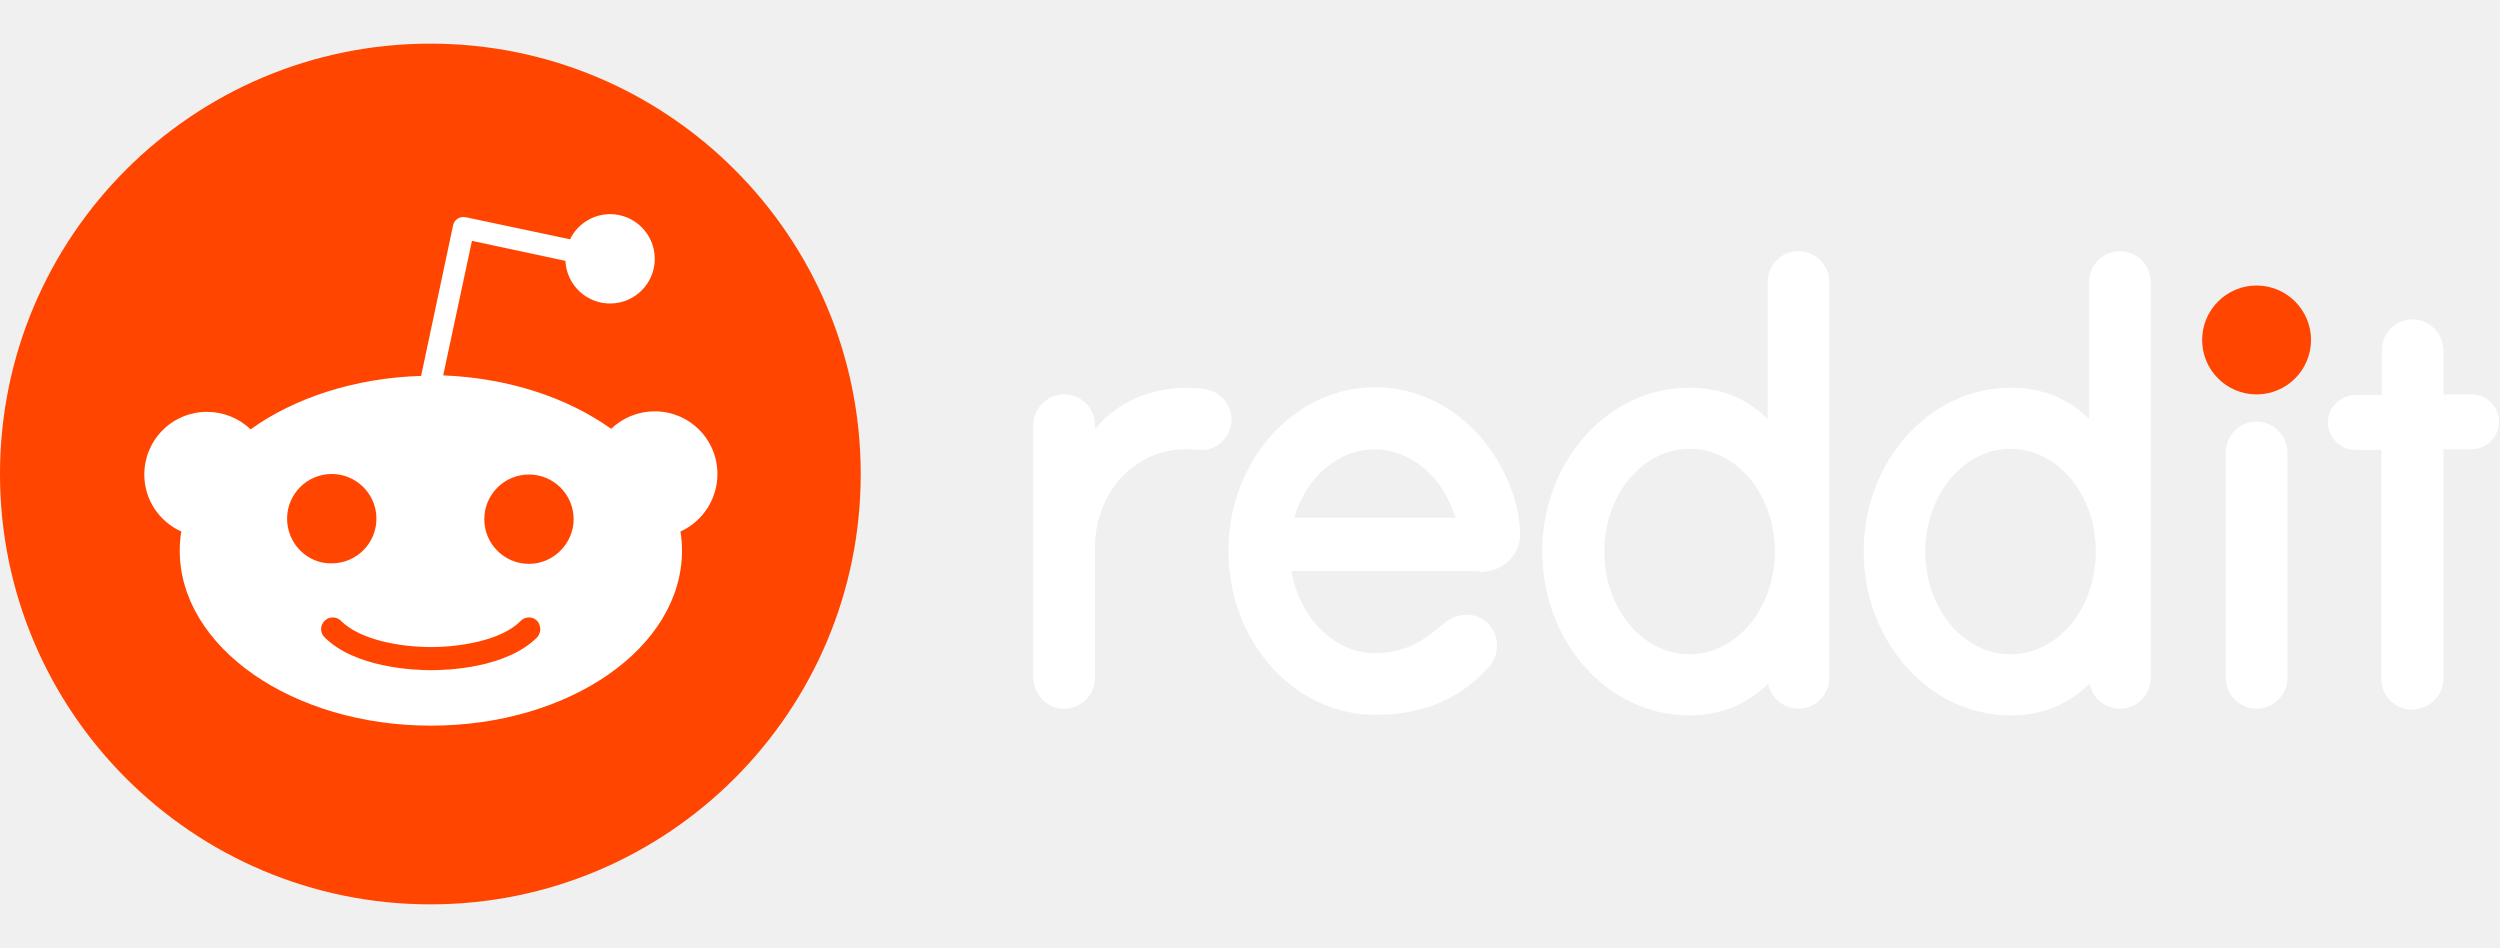
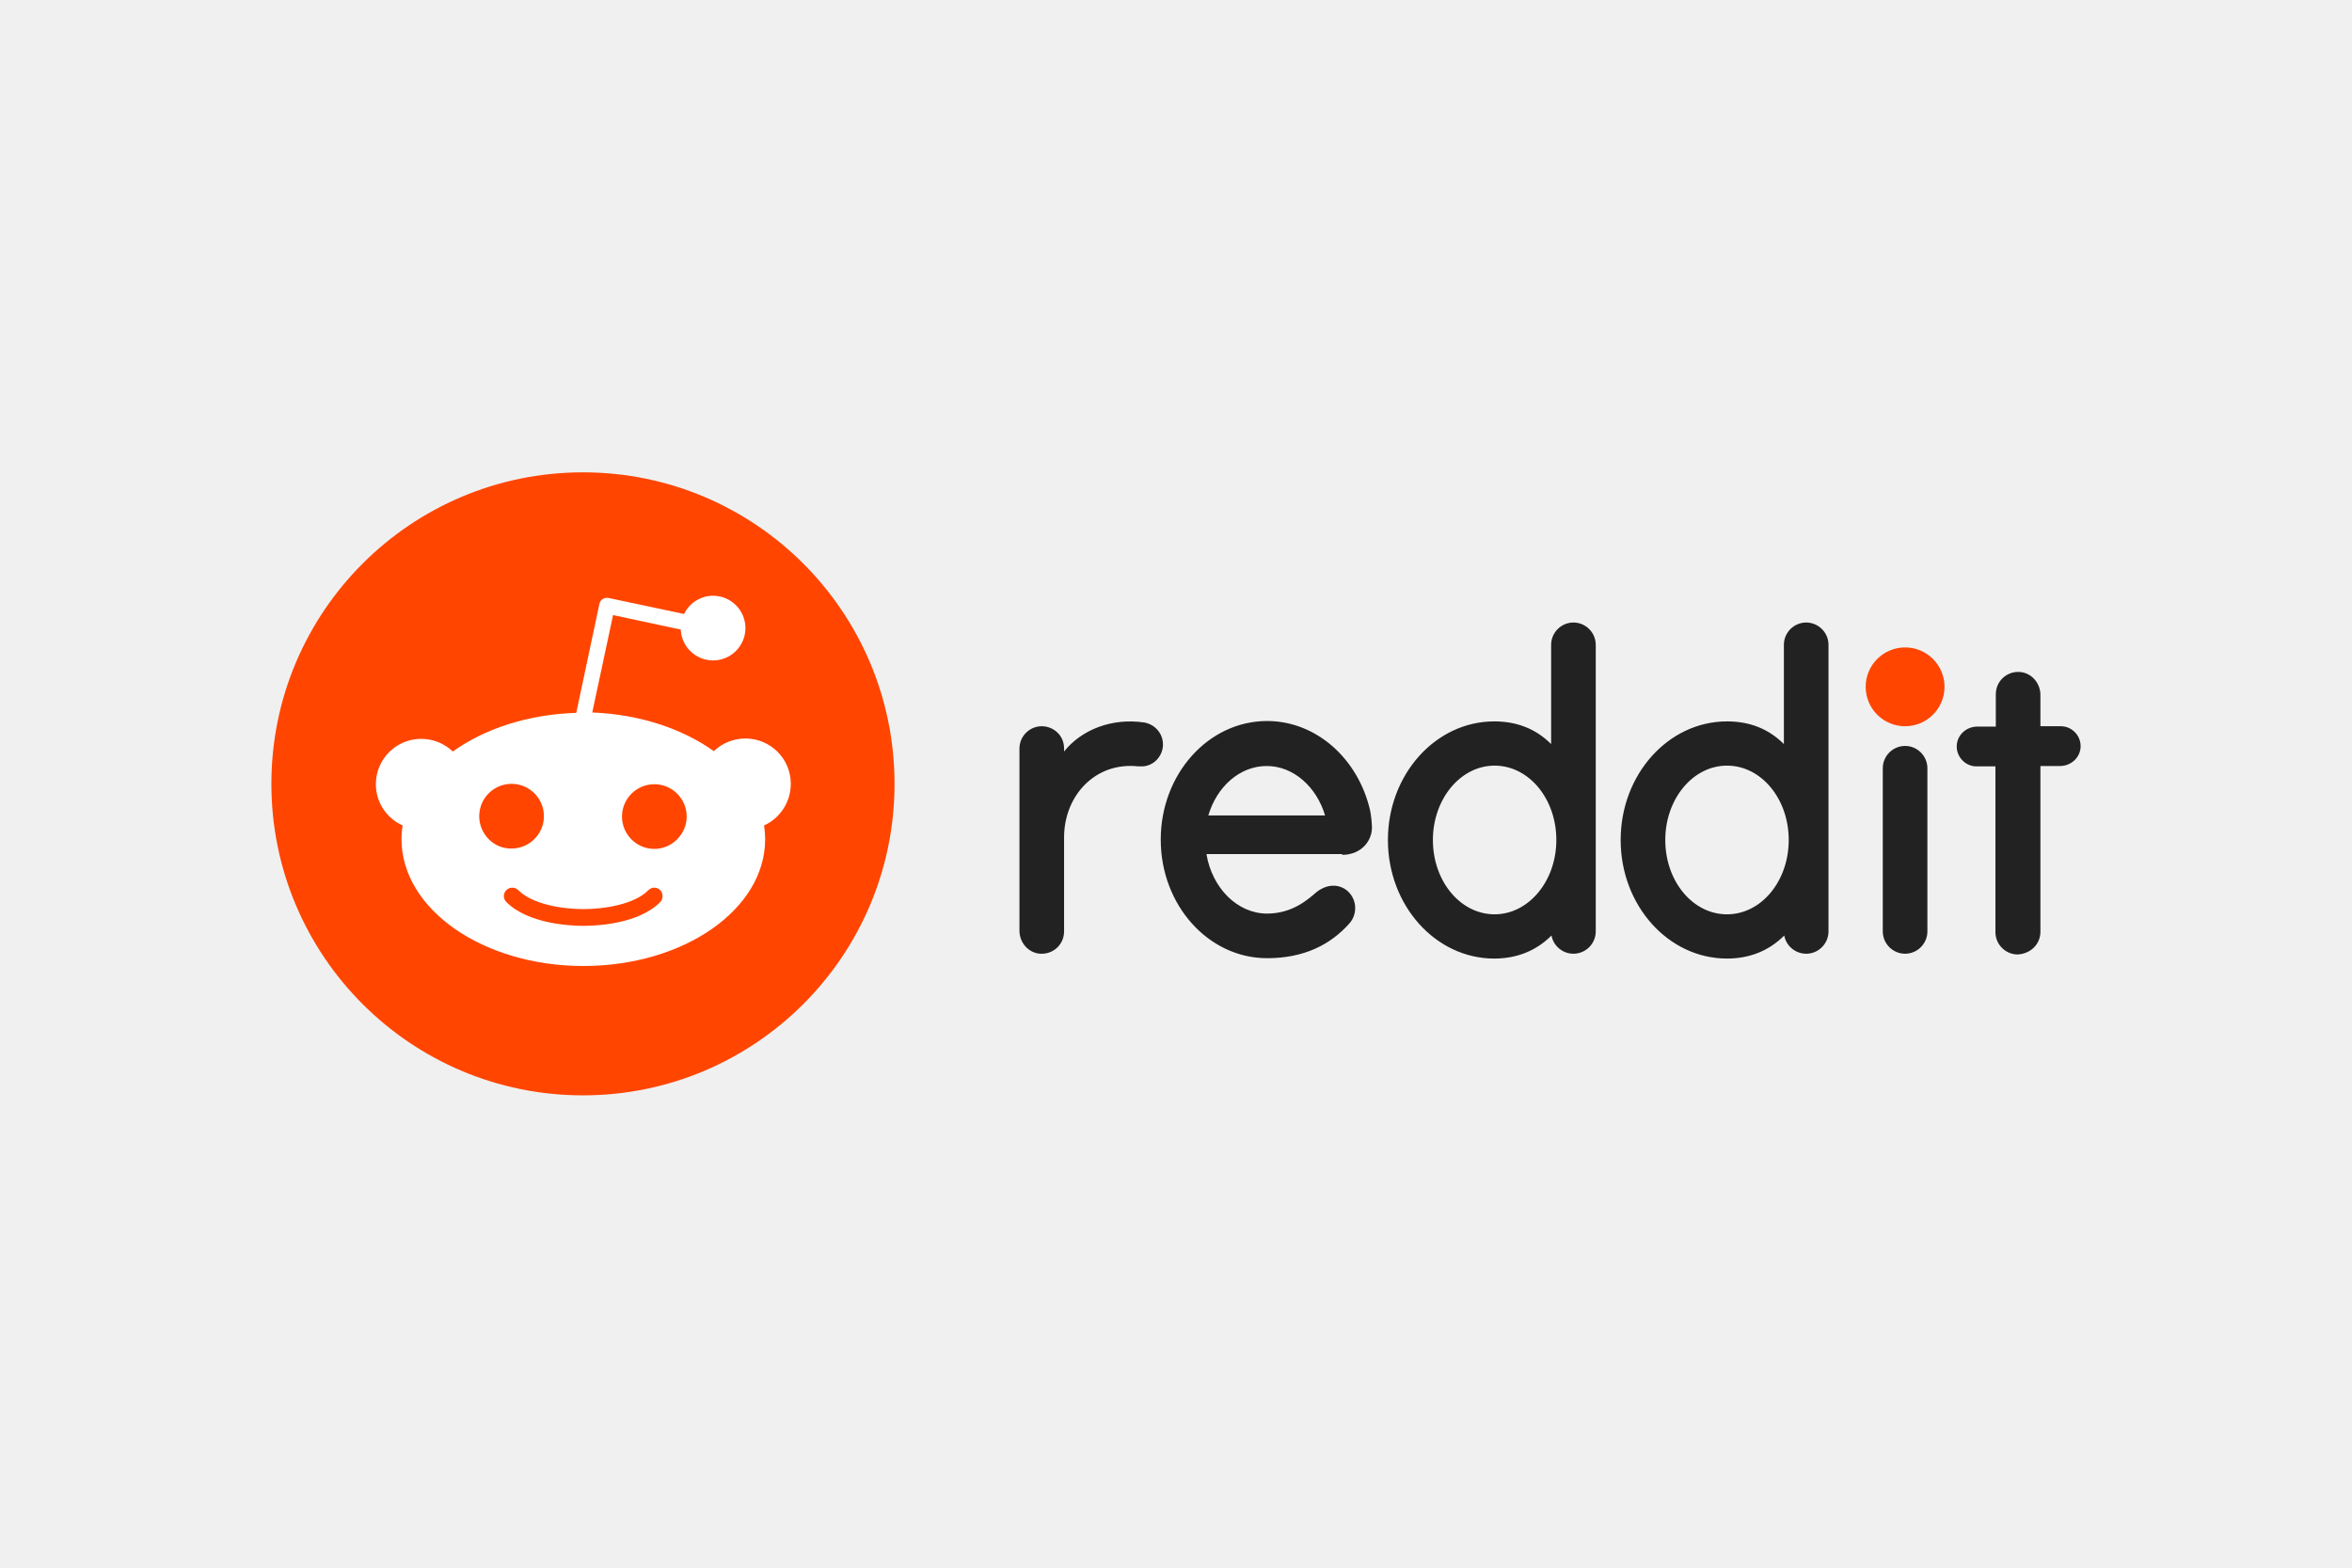
- <svg xmlns="http://www.w3.org/2000/svg" clip-rule="evenodd" fill-rule="evenodd" height="948" stroke-linejoin="round" stroke-miterlimit="1.414" viewBox="14.043 10.043 261.159 89.914" width="2500">
-   <circle cx="249.773" cy="40.998" fill="#ff4500" r="5.687" />
-   <path d="m168.549 65.247c2.79 0 4.399-2.092 4.292-4.131a15.125 15.125 0 0 0 -.268-2.307c-1.717-7.403-7.725-12.876-14.861-12.876-8.476 0-15.343 7.672-15.343 17.114s6.867 17.114 15.343 17.114c5.312 0 9.121-1.931 11.857-4.989 1.341-1.502 1.073-3.809-.537-4.936-1.341-.912-3.004-.59-4.238.429-1.18 1.02-3.433 3.058-7.082 3.058-4.291 0-7.939-3.702-8.744-8.584h19.581zm-10.89-12.822c3.862 0 7.189 3.004 8.423 7.135h-16.846c1.234-4.184 4.56-7.135 8.423-7.135zm-14.968-3.112c0-1.609-1.18-2.897-2.682-3.165-4.668-.697-9.067 1.019-11.588 4.185v-.43c0-1.985-1.61-3.218-3.219-3.218a3.228 3.228 0 0 0 -3.219 3.218v26.288c0 1.717 1.287 3.219 3.004 3.326 1.878.107 3.434-1.341 3.434-3.219v-13.573c0-6.008 4.506-10.944 10.729-10.246h.644c1.609-.108 2.897-1.503 2.897-3.166zm110.3 3.434a3.228 3.228 0 0 0 -3.218-3.219 3.228 3.228 0 0 0 -3.219 3.219v23.551a3.228 3.228 0 0 0 3.219 3.219 3.228 3.228 0 0 0 3.218-3.219zm-47.854-17.811a3.228 3.228 0 0 0 -3.219-3.219 3.228 3.228 0 0 0 -3.218 3.219v14.324c-2.2-2.2-4.936-3.273-8.209-3.273-8.476 0-15.343 7.672-15.343 17.114s6.867 17.114 15.343 17.114c3.273 0 6.063-1.127 8.262-3.327.268 1.503 1.61 2.629 3.165 2.629a3.228 3.228 0 0 0 3.219-3.219zm-14.592 38.894c-4.936 0-8.906-4.774-8.906-10.729 0-5.901 3.97-10.73 8.906-10.73s8.906 4.775 8.906 10.73-4.024 10.729-8.906 10.729zm48.176-38.894a3.228 3.228 0 0 0 -3.219-3.219 3.228 3.228 0 0 0 -3.219 3.219v14.324c-2.199-2.2-4.935-3.273-8.208-3.273-8.476 0-15.343 7.672-15.343 17.114s6.867 17.114 15.343 17.114c3.273 0 6.062-1.127 8.262-3.327.268 1.503 1.609 2.629 3.165 2.629a3.228 3.228 0 0 0 3.219-3.219zm-14.646 38.894c-4.936 0-8.905-4.774-8.905-10.729 0-5.901 3.969-10.73 8.905-10.73s8.906 4.775 8.906 10.73-3.97 10.729-8.906 10.729zm45.225 2.522v-23.927h2.844c1.502 0 2.843-1.127 2.95-2.683.108-1.663-1.233-3.057-2.843-3.057h-2.951v-4.507c0-1.717-1.287-3.219-3.004-3.326-1.878-.107-3.433 1.341-3.433 3.219v4.667h-2.683c-1.502 0-2.843 1.127-2.95 2.683-.108 1.663 1.234 3.058 2.843 3.058h2.736v23.927a3.228 3.228 0 0 0 3.219 3.218c1.878-.107 3.272-1.502 3.272-3.272z" fill="#fff" fill-rule="nonzero" />
-   <circle cx="59" cy="55" fill="#ff4500" r="44.957" />
-   <path d="m88.989 55a6.536 6.536 0 0 0 -6.545-6.545c-1.77 0-3.38.697-4.56 1.824-4.506-3.219-10.676-5.311-17.543-5.579l3.004-14.056 9.764 2.092a4.67 4.67 0 0 0 9.335-.215 4.67 4.67 0 0 0 -4.667-4.667 4.665 4.665 0 0 0 -4.185 2.629l-10.89-2.307c-.322-.054-.644 0-.859.161-.268.161-.429.429-.482.751l-3.327 15.665c-6.974.215-13.251 2.307-17.811 5.58a6.588 6.588 0 0 0 -4.56-1.824 6.536 6.536 0 0 0 -6.545 6.545c0 2.682 1.609 4.935 3.863 5.955a11.812 11.812 0 0 0 -.161 1.985c0 10.085 11.749 18.294 26.234 18.294s26.234-8.155 26.234-18.294c0-.644-.054-1.342-.161-1.985a6.61 6.61 0 0 0 3.862-6.009zm-44.957 4.667a4.67 4.67 0 0 1 4.668-4.667c2.575 0 4.667 2.092 4.667 4.667s-2.092 4.668-4.667 4.668c-2.576.053-4.668-2.093-4.668-4.668zm26.127 12.393c-3.219 3.219-9.335 3.434-11.105 3.434-1.824 0-7.94-.269-11.106-3.434a1.2 1.2 0 0 1 0-1.717 1.2 1.2 0 0 1 1.717 0c2.039 2.039 6.331 2.736 9.389 2.736s7.403-.697 9.388-2.736a1.2 1.2 0 0 1 1.717 0 1.306 1.306 0 0 1 0 1.717zm-.859-7.672c-2.575 0-4.667-2.092-4.667-4.667s2.092-4.667 4.667-4.667a4.67 4.67 0 0 1 4.668 4.667c0 2.521-2.092 4.667-4.668 4.667z" fill="#fff" fill-rule="nonzero" />
+ <svg xmlns="http://www.w3.org/2000/svg" height="800" width="1200" clip-rule="evenodd" fill-rule="evenodd" stroke-linejoin="round" stroke-miterlimit="1.414" viewBox="-39.159 -22.479 339.374 134.871">
+   <g transform="translate(-14.043 -10.043)">
+     <circle r="5.687" cy="40.998" cx="249.773" fill="#ff4500" />
+     <path d="M168.549 65.247c2.79 0 4.399-2.092 4.292-4.131-.053-1.073-.161-1.771-.268-2.307-1.717-7.403-7.725-12.876-14.861-12.876-8.476 0-15.343 7.672-15.343 17.114s6.867 17.114 15.343 17.114c5.312 0 9.121-1.931 11.857-4.989 1.341-1.502 1.073-3.809-.537-4.936-1.341-.912-3.004-.59-4.238.429-1.18 1.02-3.433 3.058-7.082 3.058-4.291 0-7.939-3.702-8.744-8.584h19.581zm-10.89-12.822c3.862 0 7.189 3.004 8.423 7.135h-16.846c1.234-4.184 4.56-7.135 8.423-7.135zm-14.968-3.112c0-1.609-1.18-2.897-2.682-3.165-4.668-.697-9.067 1.019-11.588 4.185v-.43c0-1.985-1.61-3.218-3.219-3.218-1.771 0-3.219 1.448-3.219 3.218v26.288c0 1.717 1.287 3.219 3.004 3.326 1.878.107 3.434-1.341 3.434-3.219V62.725c0-6.008 4.506-10.944 10.729-10.246h.644c1.609-.108 2.897-1.503 2.897-3.166zm110.3 3.434c0-1.771-1.448-3.219-3.218-3.219-1.771 0-3.219 1.448-3.219 3.219v23.551c0 1.771 1.448 3.219 3.219 3.219 1.77 0 3.218-1.448 3.218-3.219V52.747zm-47.854-17.811c0-1.771-1.448-3.219-3.219-3.219-1.77 0-3.218 1.448-3.218 3.219V49.26c-2.2-2.2-4.936-3.273-8.209-3.273-8.476 0-15.343 7.672-15.343 17.114s6.867 17.114 15.343 17.114c3.273 0 6.063-1.127 8.262-3.327.268 1.503 1.61 2.629 3.165 2.629 1.771 0 3.219-1.448 3.219-3.219zM190.545 73.83c-4.936 0-8.906-4.774-8.906-10.729 0-5.901 3.97-10.73 8.906-10.73s8.906 4.775 8.906 10.73-4.024 10.729-8.906 10.729zm48.176-38.894c0-1.771-1.448-3.219-3.219-3.219-1.77 0-3.219 1.448-3.219 3.219V49.26c-2.199-2.2-4.935-3.273-8.208-3.273-8.476 0-15.343 7.672-15.343 17.114s6.867 17.114 15.343 17.114c3.273 0 6.062-1.127 8.262-3.327.268 1.503 1.609 2.629 3.165 2.629 1.771 0 3.219-1.448 3.219-3.219zM224.075 73.83c-4.936 0-8.905-4.774-8.905-10.729 0-5.901 3.969-10.73 8.905-10.73s8.906 4.775 8.906 10.73-3.97 10.729-8.906 10.729zm45.225 2.522V52.425h2.844c1.502 0 2.843-1.127 2.95-2.683.108-1.663-1.233-3.057-2.843-3.057H269.3v-4.507c0-1.717-1.287-3.219-3.004-3.326-1.878-.107-3.433 1.341-3.433 3.219v4.667h-2.683c-1.502 0-2.843 1.127-2.95 2.683-.108 1.663 1.234 3.058 2.843 3.058h2.736v23.927c0 1.77 1.449 3.218 3.219 3.218 1.878-.107 3.272-1.502 3.272-3.272z" fill="#222" fill-rule="nonzero" />
+   </g>
+   <g transform="translate(-14.043 -10.043)">
+     <circle r="44.957" cy="55" cx="59" fill="#ff4500" />
+     <path d="M88.989 55c0-3.648-2.95-6.545-6.545-6.545-1.77 0-3.38.697-4.56 1.824-4.506-3.219-10.676-5.311-17.543-5.579l3.004-14.056 9.764 2.092c.108 2.468 2.146 4.453 4.668 4.453 2.575 0 4.667-2.092 4.667-4.668 0-2.575-2.092-4.667-4.667-4.667-1.824 0-3.434 1.073-4.185 2.629l-10.89-2.307c-.322-.054-.644 0-.859.161-.268.161-.429.429-.482.751l-3.327 15.665c-6.974.215-13.251 2.307-17.811 5.58a6.588 6.588 0 00-4.56-1.824c-3.648 0-6.545 2.95-6.545 6.545 0 2.682 1.609 4.935 3.863 5.955-.108.643-.161 1.287-.161 1.985 0 10.085 11.749 18.294 26.234 18.294 14.485 0 26.234-8.155 26.234-18.294 0-.644-.054-1.342-.161-1.985 2.253-1.02 3.862-3.327 3.862-6.009zm-44.957 4.667c0-2.575 2.092-4.667 4.668-4.667 2.575 0 4.667 2.092 4.667 4.667 0 2.575-2.092 4.668-4.667 4.668-2.576.053-4.668-2.093-4.668-4.668zM70.159 72.06c-3.219 3.219-9.335 3.434-11.105 3.434-1.824 0-7.94-.269-11.106-3.434-.482-.483-.482-1.234 0-1.717.483-.482 1.234-.482 1.717 0 2.039 2.039 6.331 2.736 9.389 2.736 3.058 0 7.403-.697 9.388-2.736.483-.482 1.234-.482 1.717 0 .429.483.429 1.234 0 1.717zm-.859-7.672c-2.575 0-4.667-2.092-4.667-4.667 0-2.575 2.092-4.667 4.667-4.667 2.576 0 4.668 2.092 4.668 4.667 0 2.521-2.092 4.667-4.668 4.667z" fill="#fff" fill-rule="nonzero" />
+   </g>
</svg>
